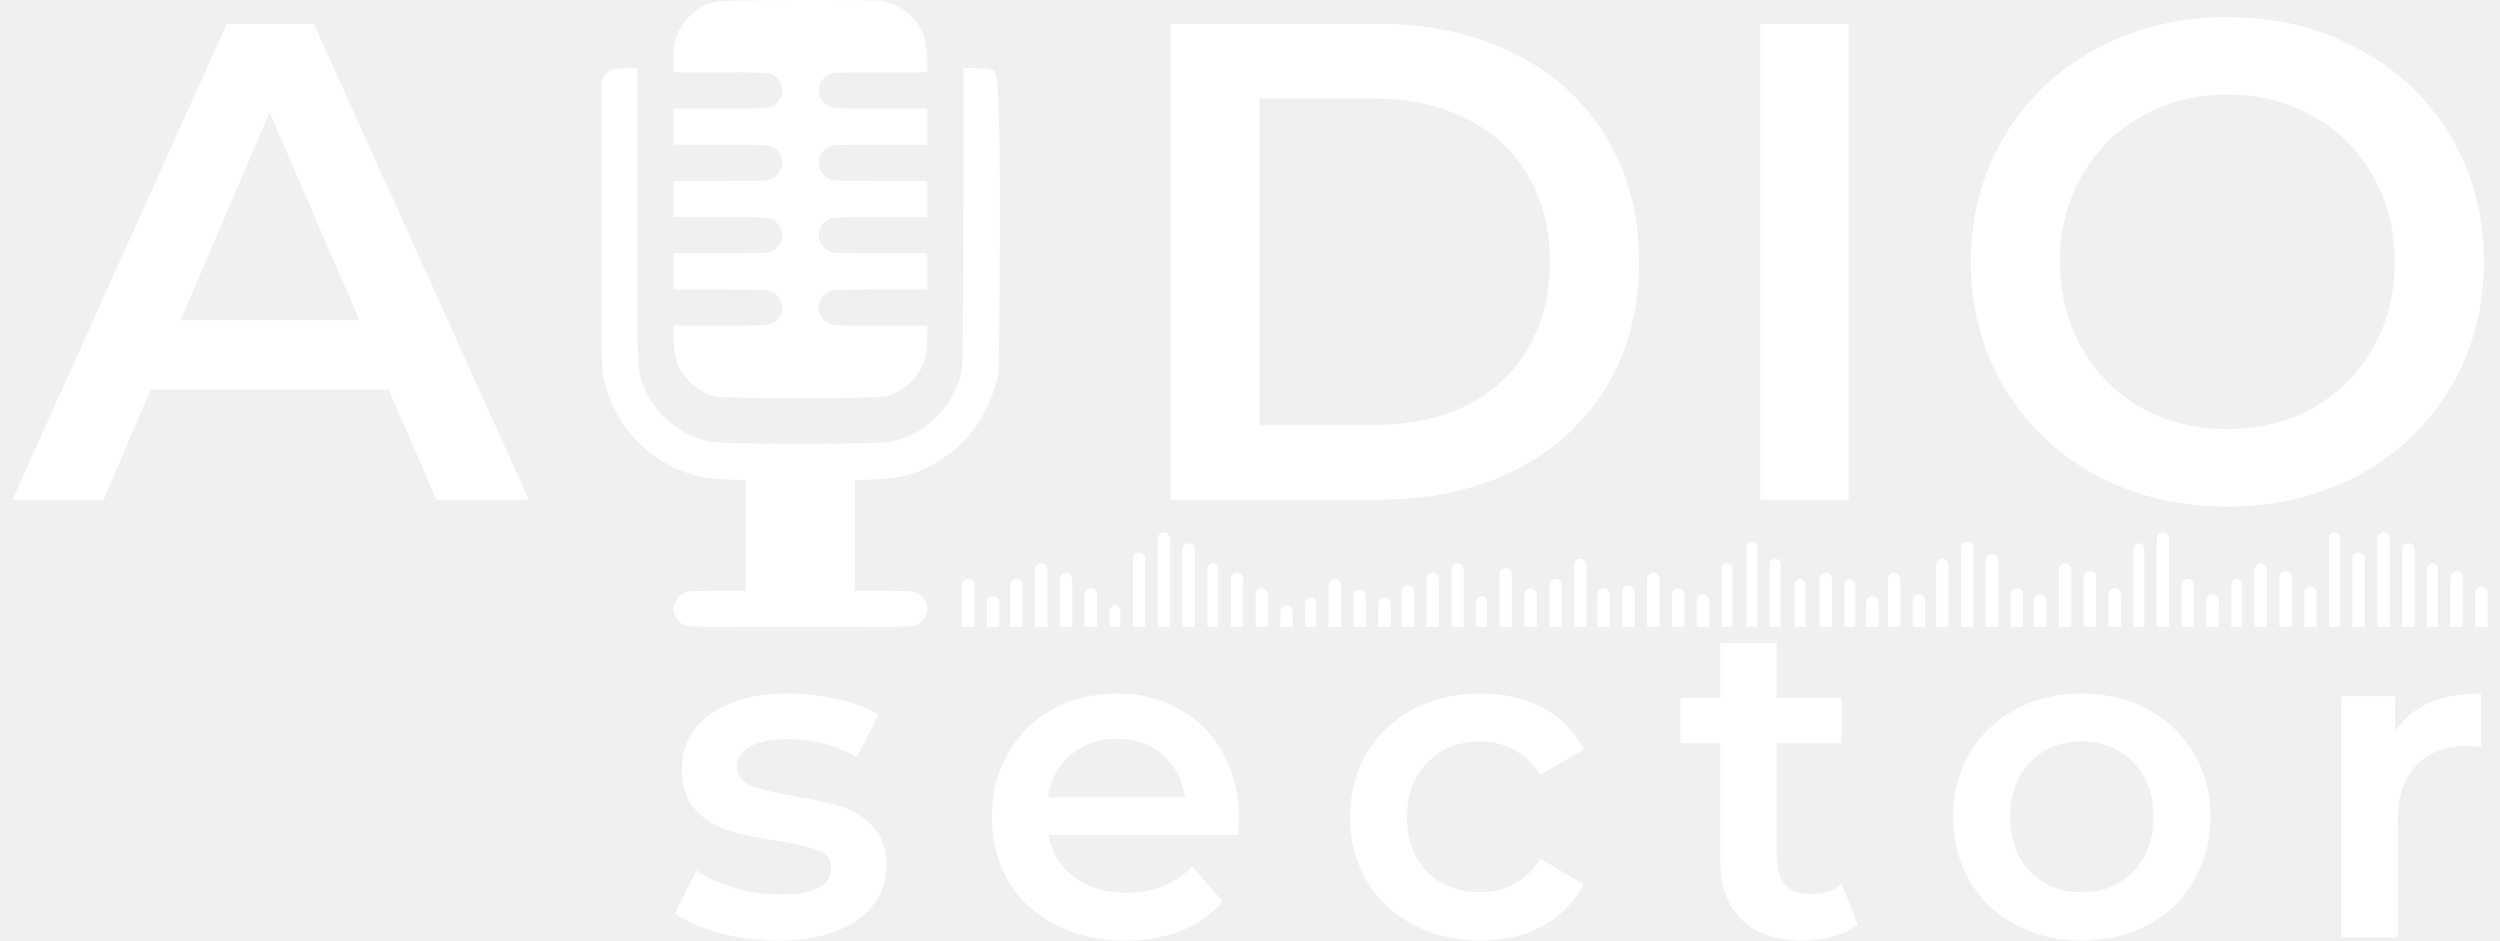
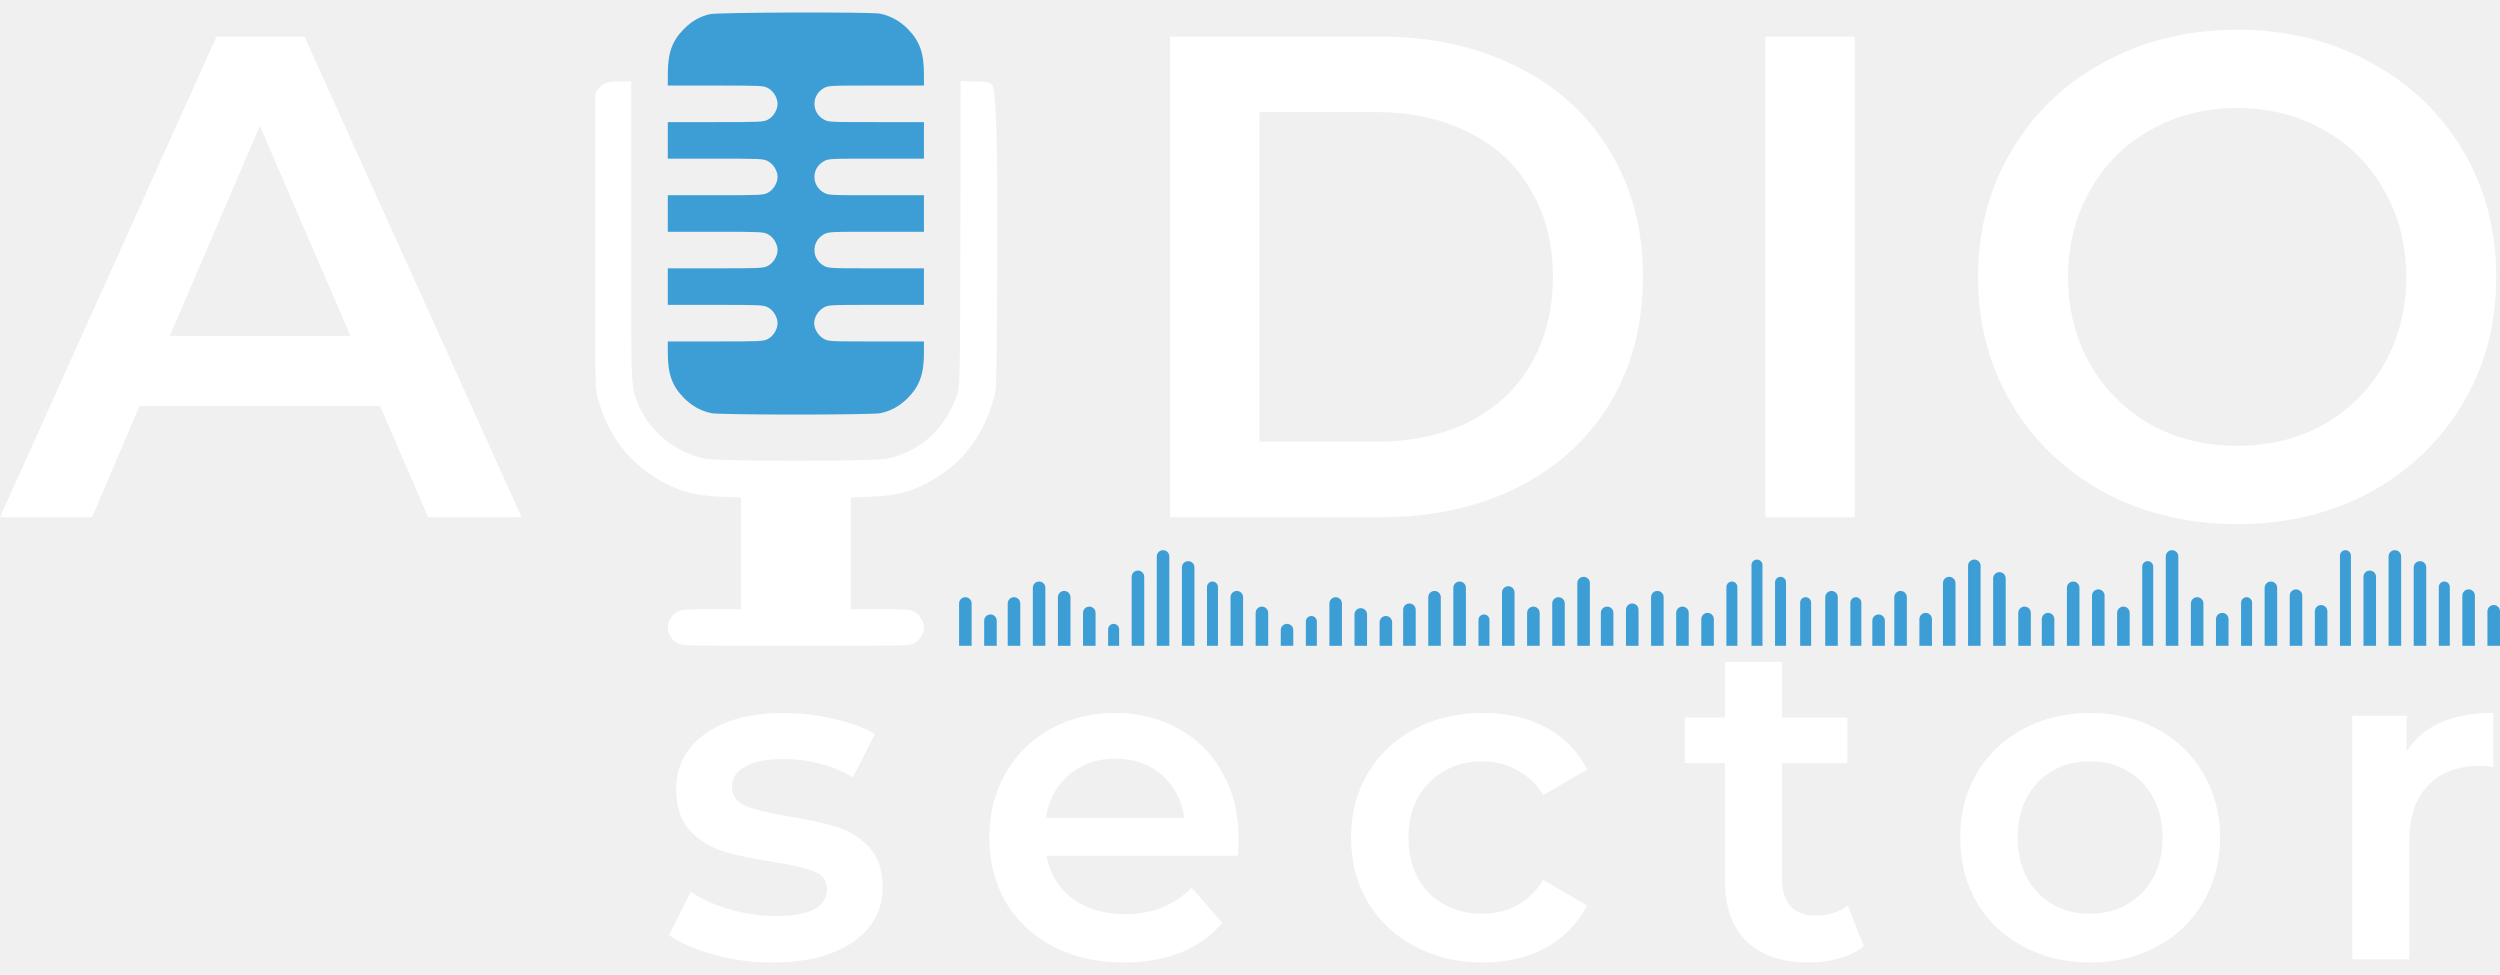
- <svg xmlns="http://www.w3.org/2000/svg" width="101" height="38" viewBox="0 0 101 38" fill="none">
-   <path d="M76.272 23.388C76.272 23.25 76.384 23.137 76.523 23.137C76.662 23.137 76.774 23.25 76.774 23.388V25.332H76.272V23.388Z" fill="white" />
-   <path d="M66.041 23.89C66.041 23.751 65.928 23.639 65.79 23.639C65.651 23.639 65.539 23.751 65.539 23.89V25.332H66.041V23.89Z" fill="white" />
-   <path d="M77.276 24.266C77.276 24.127 77.389 24.015 77.527 24.015C77.666 24.015 77.778 24.127 77.778 24.266V25.332H77.276V24.266Z" fill="white" />
-   <path d="M65.037 24.015C65.037 23.877 64.924 23.764 64.785 23.764C64.647 23.764 64.534 23.877 64.534 24.015V25.332H65.037V24.015Z" fill="white" />
-   <path d="M82.172 24.266C82.172 24.127 82.284 24.015 82.423 24.015C82.562 24.015 82.674 24.127 82.674 24.266V25.332H82.172V24.266Z" fill="white" />
-   <path d="M60.078 24.297C60.078 24.176 59.98 24.078 59.858 24.078C59.737 24.078 59.639 24.176 59.639 24.297V25.332H60.078V24.297Z" fill="white" />
-   <path d="M75.895 24.329C75.895 24.19 75.783 24.078 75.644 24.078C75.505 24.078 75.393 24.19 75.393 24.329V25.332H75.895V24.329Z" fill="white" />
-   <path d="M78.218 22.824C78.218 22.685 78.33 22.573 78.469 22.573C78.607 22.573 78.72 22.685 78.72 22.824V25.332H78.218V22.824Z" fill="white" />
-   <path d="M64.095 22.824C64.095 22.685 63.983 22.573 63.844 22.573C63.705 22.573 63.593 22.685 63.593 22.824V25.332H64.095V22.824Z" fill="white" />
-   <path d="M81.231 24.015C81.231 23.877 81.343 23.764 81.482 23.764C81.62 23.764 81.733 23.877 81.733 24.015V25.332H81.231V24.015Z" fill="white" />
-   <path d="M61.082 23.2C61.082 23.061 60.97 22.949 60.831 22.949C60.693 22.949 60.58 23.061 60.58 23.2V25.332H61.082V23.2Z" fill="white" />
-   <path d="M51.73 24.705C51.73 24.566 51.842 24.454 51.981 24.454C52.12 24.454 52.232 24.566 52.232 24.705V25.332H51.73V24.705Z" fill="white" />
-   <path d="M52.734 24.36C52.734 24.239 52.833 24.14 52.954 24.14C53.075 24.14 53.174 24.239 53.174 24.36V25.332H52.734V24.36Z" fill="white" />
-   <path d="M53.676 23.639C53.676 23.5 53.788 23.388 53.927 23.388C54.065 23.388 54.178 23.5 54.178 23.639V25.332H53.676V23.639Z" fill="white" />
-   <path d="M54.68 24.078C54.68 23.939 54.792 23.827 54.931 23.827C55.07 23.827 55.182 23.939 55.182 24.078V25.332H54.68V24.078Z" fill="white" />
-   <path d="M55.684 24.391C55.684 24.253 55.797 24.14 55.935 24.14C56.074 24.14 56.186 24.253 56.186 24.391V25.332H55.684V24.391Z" fill="white" />
-   <path d="M85.185 24.015C85.185 23.877 85.297 23.764 85.436 23.764C85.575 23.764 85.687 23.877 85.687 24.015V25.332H85.185V24.015Z" fill="white" />
-   <path d="M57.128 23.89C57.128 23.751 57.016 23.639 56.877 23.639C56.738 23.639 56.626 23.751 56.626 23.89V25.332H57.128V23.89Z" fill="white" />
-   <path d="M79.222 22.134C79.222 21.995 79.334 21.883 79.473 21.883C79.612 21.883 79.724 21.995 79.724 22.134V25.332H79.222V22.134Z" fill="white" />
-   <path d="M63.091 23.639C63.091 23.5 62.978 23.388 62.84 23.388C62.701 23.388 62.589 23.5 62.589 23.639V25.332H63.091V23.639Z" fill="white" />
-   <path d="M83.176 23.012C83.176 22.873 83.289 22.761 83.427 22.761C83.566 22.761 83.678 22.873 83.678 23.012V25.332H83.176V23.012Z" fill="white" />
-   <path d="M59.136 23.012C59.136 22.873 59.024 22.761 58.885 22.761C58.747 22.761 58.634 22.873 58.634 23.012V25.332H59.136V23.012Z" fill="white" />
-   <path d="M86.189 22.165C86.189 22.044 86.287 21.946 86.409 21.946C86.53 21.946 86.629 22.044 86.629 22.165V25.332H86.189V22.165Z" fill="white" />
-   <path d="M97.048 22.197C97.048 22.058 97.16 21.946 97.299 21.946C97.438 21.946 97.55 22.058 97.55 22.197V25.332H97.048V22.197Z" fill="white" />
-   <path d="M47.776 22.197C47.776 22.058 47.888 21.946 48.027 21.946C48.165 21.946 48.278 22.058 48.278 22.197V25.332H47.776V22.197Z" fill="white" />
-   <path d="M71.502 22.792C71.502 22.671 71.6 22.573 71.721 22.573C71.843 22.573 71.941 22.671 71.941 22.792V25.332H71.502V22.792Z" fill="white" />
-   <path d="M87.131 21.758C87.131 21.619 87.243 21.507 87.382 21.507C87.52 21.507 87.633 21.619 87.633 21.758V25.332H87.131V21.758Z" fill="white" />
-   <path d="M84.18 23.325C84.18 23.187 84.293 23.075 84.432 23.075C84.57 23.075 84.683 23.187 84.683 23.325V25.332H84.18V23.325Z" fill="white" />
-   <path d="M58.132 23.388C58.132 23.25 58.02 23.137 57.881 23.137C57.742 23.137 57.63 23.25 57.63 23.388V25.332H58.132V23.388Z" fill="white" />
-   <path d="M88.135 23.639C88.135 23.5 88.247 23.388 88.386 23.388C88.525 23.388 88.637 23.5 88.637 23.639V25.332H88.135V23.639Z" fill="white" />
-   <path d="M38.863 23.639C38.863 23.5 38.975 23.388 39.114 23.388C39.252 23.388 39.365 23.5 39.365 23.639V25.332H38.863V23.639Z" fill="white" />
-   <path d="M89.139 24.266C89.139 24.127 89.252 24.015 89.39 24.015C89.529 24.015 89.641 24.127 89.641 24.266V25.332H89.139V24.266Z" fill="white" />
-   <path d="M39.867 24.329C39.867 24.19 39.979 24.078 40.118 24.078C40.257 24.078 40.369 24.19 40.369 24.329V25.332H39.867V24.329Z" fill="white" />
-   <path d="M90.143 23.608C90.143 23.486 90.242 23.388 90.363 23.388C90.484 23.388 90.583 23.486 90.583 23.608V25.332H90.143V23.608Z" fill="white" />
-   <path d="M40.808 23.639C40.808 23.5 40.921 23.388 41.059 23.388C41.198 23.388 41.311 23.5 41.311 23.639V25.332H40.808V23.639Z" fill="white" />
-   <path d="M91.085 23.012C91.085 22.873 91.197 22.761 91.336 22.761C91.475 22.761 91.587 22.873 91.587 23.012V25.332H91.085V23.012Z" fill="white" />
-   <path d="M41.813 23.012C41.813 22.873 41.925 22.761 42.064 22.761C42.202 22.761 42.315 22.873 42.315 23.012V25.332H41.813V23.012Z" fill="white" />
-   <path d="M98.052 22.98C98.052 22.859 98.15 22.761 98.272 22.761C98.393 22.761 98.492 22.859 98.492 22.98V25.332H98.052V22.98Z" fill="white" />
-   <path d="M48.78 22.98C48.78 22.859 48.878 22.761 49 22.761C49.121 22.761 49.219 22.859 49.219 22.98V25.332H48.78V22.98Z" fill="white" />
-   <path d="M72.506 23.608C72.506 23.486 72.604 23.388 72.725 23.388C72.847 23.388 72.945 23.486 72.945 23.608V25.332H72.506V23.608Z" fill="white" />
-   <path d="M74.514 23.608C74.514 23.486 74.613 23.388 74.734 23.388C74.855 23.388 74.954 23.486 74.954 23.608V25.332H74.514V23.608Z" fill="white" />
-   <path d="M92.089 23.325C92.089 23.187 92.202 23.075 92.34 23.075C92.479 23.075 92.591 23.187 92.591 23.325V25.332H92.089V23.325Z" fill="white" />
-   <path d="M42.817 23.388C42.817 23.25 42.929 23.137 43.068 23.137C43.207 23.137 43.319 23.25 43.319 23.388V25.332H42.817V23.388Z" fill="white" />
-   <path d="M66.543 23.388C66.543 23.25 66.655 23.137 66.794 23.137C66.933 23.137 67.045 23.25 67.045 23.388V25.332H66.543V23.388Z" fill="white" />
-   <path d="M98.994 23.325C98.994 23.187 99.106 23.075 99.245 23.075C99.383 23.075 99.496 23.187 99.496 23.325V25.332H98.994V23.325Z" fill="white" />
-   <path d="M49.721 23.388C49.721 23.25 49.834 23.137 49.972 23.137C50.111 23.137 50.224 23.25 50.224 23.388V25.332H49.721V23.388Z" fill="white" />
-   <path d="M73.51 23.388C73.51 23.25 73.623 23.137 73.761 23.137C73.9 23.137 74.012 23.25 74.012 23.388V25.332H73.51V23.388Z" fill="white" />
-   <path d="M93.094 23.952C93.094 23.814 93.206 23.701 93.344 23.701C93.483 23.701 93.596 23.814 93.596 23.952V25.332H93.094V23.952Z" fill="white" />
-   <path d="M43.821 24.015C43.821 23.877 43.934 23.764 44.072 23.764C44.211 23.764 44.323 23.877 44.323 24.015V25.332H43.821V24.015Z" fill="white" />
-   <path d="M67.547 24.015C67.547 23.877 67.66 23.764 67.798 23.764C67.937 23.764 68.049 23.877 68.049 24.015V25.332H67.547V24.015Z" fill="white" />
-   <path d="M99.998 23.952C99.998 23.814 100.11 23.701 100.249 23.701C100.388 23.701 100.5 23.814 100.5 23.952V25.332H99.998V23.952Z" fill="white" />
-   <path d="M50.726 24.015C50.726 23.877 50.838 23.764 50.977 23.764C51.115 23.764 51.228 23.877 51.228 24.015V25.332H50.726V24.015Z" fill="white" />
-   <path d="M94.098 21.726C94.098 21.605 94.196 21.507 94.317 21.507C94.439 21.507 94.537 21.605 94.537 21.726V25.332H94.098V21.726Z" fill="white" />
-   <path d="M44.825 24.673C44.825 24.552 44.924 24.454 45.045 24.454C45.166 24.454 45.265 24.552 45.265 24.673V25.332H44.825V24.673Z" fill="white" />
-   <path d="M68.552 24.266C68.552 24.127 68.664 24.015 68.803 24.015C68.941 24.015 69.054 24.127 69.054 24.266V25.332H68.552V24.266Z" fill="white" />
-   <path d="M95.039 22.573C95.039 22.434 95.152 22.322 95.29 22.322C95.429 22.322 95.541 22.434 95.541 22.573V25.332H95.039V22.573Z" fill="white" />
-   <path d="M45.767 22.573C45.767 22.434 45.88 22.322 46.018 22.322C46.157 22.322 46.269 22.434 46.269 22.573V25.332H45.767V22.573Z" fill="white" />
-   <path d="M69.556 22.98C69.556 22.859 69.654 22.761 69.775 22.761C69.897 22.761 69.995 22.859 69.995 22.98V25.332H69.556V22.98Z" fill="white" />
-   <path d="M96.043 21.758C96.043 21.619 96.156 21.507 96.295 21.507C96.433 21.507 96.546 21.619 96.546 21.758V25.332H96.043V21.758Z" fill="white" />
-   <path d="M46.771 21.758C46.771 21.619 46.884 21.507 47.022 21.507C47.161 21.507 47.273 21.619 47.273 21.758V25.332H46.771V21.758Z" fill="white" />
-   <path d="M70.56 22.103C70.56 21.981 70.658 21.883 70.78 21.883C70.901 21.883 70.999 21.981 70.999 22.103V25.332H70.56V22.103Z" fill="white" />
-   <path d="M80.226 22.636C80.226 22.497 80.339 22.385 80.477 22.385C80.616 22.385 80.728 22.497 80.728 22.636V25.332H80.226V22.636Z" fill="white" />
-   <path d="M62.087 24.015C62.087 23.877 61.974 23.764 61.835 23.764C61.697 23.764 61.584 23.877 61.584 24.015V25.332H62.087V24.015Z" fill="white" />
-   <path d="M31.386 38C30.594 38 29.821 37.897 29.066 37.69C28.311 37.483 27.708 37.221 27.258 36.905L28.134 35.172C28.573 35.464 29.096 35.701 29.705 35.883C30.326 36.054 30.935 36.139 31.532 36.139C32.896 36.139 33.578 35.78 33.578 35.062C33.578 34.722 33.401 34.484 33.048 34.351C32.707 34.217 32.153 34.089 31.386 33.968C30.582 33.846 29.924 33.706 29.413 33.548C28.914 33.39 28.475 33.116 28.098 32.727C27.733 32.325 27.55 31.772 27.55 31.066C27.55 30.142 27.933 29.406 28.701 28.859C29.48 28.299 30.527 28.019 31.842 28.019C32.512 28.019 33.182 28.098 33.852 28.256C34.521 28.402 35.069 28.603 35.495 28.859L34.619 30.592C33.791 30.105 32.859 29.862 31.824 29.862C31.154 29.862 30.643 29.965 30.29 30.172C29.949 30.367 29.778 30.628 29.778 30.957C29.778 31.322 29.961 31.583 30.326 31.741C30.704 31.887 31.282 32.027 32.062 32.161C32.841 32.283 33.48 32.423 33.979 32.581C34.479 32.739 34.905 33.007 35.258 33.384C35.623 33.761 35.806 34.296 35.806 34.989C35.806 35.902 35.41 36.632 34.619 37.179C33.827 37.726 32.749 38 31.386 38Z" fill="white" />
-   <path d="M50.046 33.055C50.046 33.213 50.034 33.438 50.01 33.73H42.357C42.491 34.448 42.838 35.02 43.398 35.446C43.97 35.859 44.676 36.066 45.517 36.066C46.588 36.066 47.471 35.713 48.165 35.008L49.389 36.413C48.95 36.936 48.396 37.331 47.727 37.599C47.057 37.866 46.302 38 45.462 38C44.39 38 43.447 37.787 42.631 37.361C41.815 36.936 41.182 36.346 40.731 35.592C40.293 34.825 40.074 33.962 40.074 33.001C40.074 32.052 40.287 31.2 40.713 30.446C41.151 29.68 41.754 29.084 42.521 28.658C43.288 28.232 44.153 28.019 45.115 28.019C46.065 28.019 46.911 28.232 47.654 28.658C48.408 29.071 48.993 29.661 49.407 30.428C49.833 31.182 50.046 32.058 50.046 33.055ZM45.115 29.844C44.384 29.844 43.763 30.063 43.252 30.501C42.752 30.927 42.448 31.498 42.338 32.216H47.873C47.775 31.51 47.477 30.939 46.978 30.501C46.478 30.063 45.858 29.844 45.115 29.844Z" fill="white" />
-   <path d="M59.819 38C58.809 38 57.902 37.787 57.098 37.361C56.294 36.936 55.667 36.346 55.217 35.592C54.766 34.825 54.541 33.962 54.541 33.001C54.541 32.039 54.766 31.182 55.217 30.428C55.667 29.674 56.288 29.084 57.08 28.658C57.883 28.232 58.797 28.019 59.819 28.019C60.782 28.019 61.622 28.214 62.34 28.603C63.071 28.992 63.619 29.552 63.984 30.282L62.23 31.304C61.95 30.854 61.597 30.519 61.171 30.3C60.757 30.069 60.3 29.953 59.801 29.953C58.949 29.953 58.243 30.233 57.682 30.793C57.122 31.34 56.842 32.076 56.842 33.001C56.842 33.925 57.116 34.667 57.664 35.227C58.224 35.774 58.937 36.048 59.801 36.048C60.3 36.048 60.757 35.938 61.171 35.719C61.597 35.488 61.95 35.148 62.23 34.697L63.984 35.719C63.606 36.449 63.052 37.015 62.322 37.416C61.603 37.805 60.769 38 59.819 38Z" fill="white" />
-   <path d="M75.051 37.343C74.783 37.562 74.454 37.726 74.064 37.836C73.687 37.945 73.285 38 72.859 38C71.787 38 70.959 37.72 70.375 37.161C69.79 36.601 69.498 35.786 69.498 34.716V30.026H67.891V28.202H69.498V25.976H71.781V28.202H74.393V30.026H71.781V34.661C71.781 35.135 71.897 35.5 72.128 35.756C72.36 35.999 72.695 36.121 73.133 36.121C73.644 36.121 74.07 35.987 74.411 35.719L75.051 37.343Z" fill="white" />
-   <path d="M84.097 38C83.11 38 82.221 37.787 81.43 37.361C80.638 36.936 80.017 36.346 79.567 35.592C79.128 34.825 78.909 33.962 78.909 33.001C78.909 32.039 79.128 31.182 79.567 30.428C80.017 29.674 80.638 29.084 81.43 28.658C82.221 28.232 83.11 28.019 84.097 28.019C85.095 28.019 85.99 28.232 86.782 28.658C87.573 29.084 88.188 29.674 88.626 30.428C89.077 31.182 89.302 32.039 89.302 33.001C89.302 33.962 89.077 34.825 88.626 35.592C88.188 36.346 87.573 36.936 86.782 37.361C85.99 37.787 85.095 38 84.097 38ZM84.097 36.048C84.937 36.048 85.631 35.768 86.179 35.208C86.727 34.649 87.001 33.913 87.001 33.001C87.001 32.088 86.727 31.352 86.179 30.793C85.631 30.233 84.937 29.953 84.097 29.953C83.256 29.953 82.562 30.233 82.014 30.793C81.478 31.352 81.211 32.088 81.211 33.001C81.211 33.913 81.478 34.649 82.014 35.208C82.562 35.768 83.256 36.048 84.097 36.048Z" fill="white" />
-   <path d="M96.764 29.552C97.422 28.53 98.578 28.019 100.234 28.019V30.191C100.04 30.154 99.863 30.136 99.705 30.136C98.816 30.136 98.122 30.397 97.623 30.92C97.123 31.431 96.874 32.173 96.874 33.147V37.872H94.591V28.129H96.764V29.552Z" fill="white" />
-   <path d="M15.703 15.74H6.081L4.184 20.189H0.5L9.16 0.964H12.679L21.366 20.189H17.628L15.703 15.74ZM14.521 12.938L10.892 4.535L7.291 12.938H14.521Z" fill="white" />
-   <path d="M47.303 0.964H55.716C57.769 0.964 59.592 1.367 61.187 2.173C62.781 2.96 64.019 4.086 64.898 5.551C65.778 6.997 66.218 8.672 66.218 10.577C66.218 12.481 65.778 14.165 64.898 15.63C64.019 17.076 62.781 18.202 61.187 19.008C59.592 19.795 57.769 20.189 55.716 20.189H47.303V0.964ZM55.551 17.168C56.962 17.168 58.199 16.902 59.263 16.372C60.344 15.822 61.169 15.053 61.737 14.065C62.323 13.057 62.617 11.895 62.617 10.577C62.617 9.258 62.323 8.105 61.737 7.116C61.169 6.109 60.344 5.34 59.263 4.809C58.199 4.26 56.962 3.985 55.551 3.985H50.877V17.168H55.551Z" fill="white" />
-   <path d="M71.116 0.964H74.69V20.189H71.116V0.964Z" fill="white" />
-   <path d="M89.985 20.464C88.024 20.464 86.255 20.043 84.679 19.2C83.103 18.34 81.866 17.159 80.968 15.657C80.07 14.138 79.621 12.444 79.621 10.577C79.621 8.709 80.07 7.025 80.968 5.523C81.866 4.004 83.103 2.823 84.679 1.981C86.255 1.12 88.024 0.69 89.985 0.69C91.946 0.69 93.715 1.12 95.291 1.981C96.867 2.823 98.104 3.995 99.002 5.496C99.9 6.997 100.349 8.691 100.349 10.577C100.349 12.463 99.9 14.156 99.002 15.657C98.104 17.159 96.867 18.34 95.291 19.2C93.715 20.043 91.946 20.464 89.985 20.464ZM89.985 17.333C91.268 17.333 92.423 17.049 93.449 16.481C94.475 15.895 95.282 15.09 95.868 14.065C96.455 13.021 96.748 11.858 96.748 10.577C96.748 9.295 96.455 8.142 95.868 7.116C95.282 6.073 94.475 5.267 93.449 4.699C92.423 4.114 91.268 3.821 89.985 3.821C88.702 3.821 87.547 4.114 86.521 4.699C85.495 5.267 84.688 6.073 84.102 7.116C83.515 8.142 83.222 9.295 83.222 10.577C83.222 11.858 83.515 13.021 84.102 14.065C84.688 15.09 85.495 15.895 86.521 16.481C87.547 17.049 88.702 17.333 89.985 17.333Z" fill="white" />
-   <path d="M28.895 0.066C28.49 0.163 28.183 0.338 27.866 0.65C27.387 1.128 27.212 1.616 27.212 2.459V2.922H29.115C30.93 2.922 31.032 2.927 31.213 3.019C31.432 3.131 31.603 3.409 31.603 3.653C31.603 3.897 31.432 4.174 31.213 4.287C31.032 4.379 30.93 4.384 29.115 4.384H27.212V5.846H29.115C30.93 5.846 31.032 5.851 31.213 5.944C31.432 6.056 31.603 6.334 31.603 6.577C31.603 6.821 31.432 7.099 31.213 7.211C31.032 7.304 30.93 7.309 29.115 7.309H27.212V8.771H29.115C30.93 8.771 31.032 8.776 31.213 8.868C31.432 8.98 31.603 9.258 31.603 9.502C31.603 9.746 31.432 10.023 31.213 10.136C31.032 10.228 30.93 10.233 29.115 10.233H27.212V11.695H29.115C30.93 11.695 31.032 11.7 31.213 11.793C31.432 11.905 31.603 12.183 31.603 12.426C31.603 12.67 31.432 12.948 31.213 13.06C31.032 13.153 30.93 13.158 29.115 13.158H27.212V13.62C27.212 14.464 27.387 14.946 27.866 15.429C28.188 15.746 28.539 15.941 28.959 16.028C29.32 16.102 35.35 16.102 35.711 16.028C36.131 15.941 36.482 15.746 36.804 15.429C37.282 14.946 37.458 14.464 37.458 13.62V13.158H35.55C33.662 13.158 33.638 13.158 33.447 13.05C33.228 12.928 33.067 12.66 33.067 12.426C33.067 12.192 33.228 11.924 33.447 11.803C33.638 11.695 33.662 11.695 35.55 11.695H37.458V10.233H35.55C33.662 10.233 33.638 10.233 33.447 10.126C32.955 9.848 32.955 9.156 33.447 8.878C33.638 8.771 33.662 8.771 35.55 8.771H37.458V7.309H35.55C33.662 7.309 33.638 7.309 33.447 7.201C32.955 6.923 32.955 6.231 33.447 5.954C33.638 5.846 33.662 5.846 35.55 5.846H37.458V4.384H35.55C33.662 4.384 33.638 4.384 33.447 4.277C32.955 3.999 32.955 3.307 33.447 3.029C33.638 2.922 33.662 2.922 35.55 2.922H37.458V2.459C37.458 1.616 37.282 1.133 36.804 0.65C36.482 0.329 36.102 0.124 35.697 0.046C35.311 -0.027 29.202 -0.008 28.895 0.066Z" fill="white" />
-   <path d="M24.684 2.842C24.596 2.886 24.474 2.988 24.416 3.071L24.309 3.222L24.309 12.318C24.309 14.925 24.314 15.038 24.411 15.413C24.777 16.783 25.528 17.845 26.636 18.557C27.48 19.103 28.246 19.332 29.373 19.371L30.139 19.4V23.869H28.968C27.885 23.869 27.778 23.879 27.602 23.967C27.383 24.079 27.212 24.357 27.212 24.601C27.212 24.844 27.383 25.122 27.602 25.234C27.788 25.332 27.88 25.332 32.335 25.332C36.79 25.332 36.882 25.332 37.068 25.234C37.287 25.122 37.458 24.844 37.458 24.601C37.458 24.357 37.287 24.079 37.068 23.967C36.892 23.879 36.785 23.869 35.702 23.869H34.531V19.4L35.301 19.371C36.448 19.332 37.19 19.108 38.073 18.532C39.132 17.845 39.873 16.792 40.254 15.437C40.351 15.091 40.356 14.935 40.376 12.406C40.395 9.447 40.455 3.104 40.181 2.884C40.024 2.759 39.844 2.769 39.424 2.759L38.927 2.739L38.907 12.035C38.892 14.57 38.883 14.96 38.809 15.198C38.395 16.578 37.341 17.567 35.984 17.845C35.423 17.962 29.246 17.962 28.685 17.845C27.509 17.601 26.456 16.734 26.021 15.652C25.763 15.004 25.748 14.833 25.748 11.879L25.748 2.759H25.299C24.982 2.759 24.797 2.783 24.684 2.842Z" fill="white" />
+ <svg xmlns="http://www.w3.org/2000/svg" width="100" height="39" viewBox="0 0 100 39" fill="none">
+   <path d="M75.772 23.888C75.772 23.75 75.884 23.637 76.023 23.637C76.162 23.637 76.274 23.75 76.274 23.888V25.832H75.772V23.888Z" fill="#3D9ED6" />
+   <path d="M65.541 24.39C65.541 24.251 65.428 24.139 65.29 24.139C65.151 24.139 65.039 24.251 65.039 24.39V25.832H65.541V24.39Z" fill="#3D9ED6" />
+   <path d="M76.776 24.766C76.776 24.627 76.889 24.515 77.027 24.515C77.166 24.515 77.278 24.627 77.278 24.766V25.832H76.776V24.766Z" fill="#3D9ED6" />
+   <path d="M64.537 24.515C64.537 24.377 64.424 24.264 64.285 24.264C64.147 24.264 64.034 24.377 64.034 24.515V25.832H64.537V24.515Z" fill="#3D9ED6" />
+   <path d="M81.672 24.766C81.672 24.627 81.784 24.515 81.923 24.515C82.062 24.515 82.174 24.627 82.174 24.766V25.832H81.672V24.766Z" fill="#3D9ED6" />
+   <path d="M59.578 24.797C59.578 24.676 59.48 24.578 59.358 24.578C59.237 24.578 59.139 24.676 59.139 24.797V25.832H59.578V24.797Z" fill="#3D9ED6" />
+   <path d="M75.395 24.828C75.395 24.69 75.283 24.578 75.144 24.578C75.005 24.578 74.893 24.69 74.893 24.828V25.832H75.395V24.828Z" fill="#3D9ED6" />
+   <path d="M77.718 23.324C77.718 23.185 77.83 23.073 77.969 23.073C78.107 23.073 78.22 23.185 78.22 23.324V25.832H77.718V23.324Z" fill="#3D9ED6" />
+   <path d="M63.595 23.324C63.595 23.185 63.483 23.073 63.344 23.073C63.205 23.073 63.093 23.185 63.093 23.324V25.832H63.595V23.324Z" fill="#3D9ED6" />
+   <path d="M80.731 24.515C80.731 24.377 80.843 24.264 80.982 24.264C81.12 24.264 81.233 24.377 81.233 24.515V25.832H80.731V24.515Z" fill="#3D9ED6" />
+   <path d="M60.582 23.7C60.582 23.561 60.47 23.449 60.331 23.449C60.193 23.449 60.08 23.561 60.08 23.7V25.832H60.582V23.7Z" fill="#3D9ED6" />
+   <path d="M51.23 25.205C51.23 25.066 51.342 24.954 51.481 24.954C51.62 24.954 51.732 25.066 51.732 25.205V25.832H51.23V25.205Z" fill="#3D9ED6" />
+   <path d="M52.234 24.86C52.234 24.739 52.333 24.64 52.454 24.64C52.575 24.64 52.674 24.739 52.674 24.86V25.832H52.234V24.86Z" fill="#3D9ED6" />
+   <path d="M53.176 24.139C53.176 24 53.288 23.888 53.427 23.888C53.565 23.888 53.678 24 53.678 24.139V25.832H53.176V24.139Z" fill="#3D9ED6" />
+   <path d="M54.18 24.578C54.18 24.439 54.292 24.327 54.431 24.327C54.57 24.327 54.682 24.439 54.682 24.578V25.832H54.18V24.578Z" fill="#3D9ED6" />
+   <path d="M55.184 24.891C55.184 24.753 55.297 24.64 55.435 24.64C55.574 24.64 55.686 24.753 55.686 24.891V25.832H55.184V24.891Z" fill="#3D9ED6" />
+   <path d="M84.685 24.515C84.685 24.377 84.797 24.264 84.936 24.264C85.075 24.264 85.187 24.377 85.187 24.515V25.832H84.685V24.515Z" fill="#3D9ED6" />
+   <path d="M56.628 24.39C56.628 24.251 56.516 24.139 56.377 24.139C56.238 24.139 56.126 24.251 56.126 24.39V25.832H56.628V24.39Z" fill="#3D9ED6" />
+   <path d="M78.722 22.634C78.722 22.495 78.834 22.383 78.973 22.383C79.112 22.383 79.224 22.495 79.224 22.634V25.832H78.722V22.634Z" fill="#3D9ED6" />
+   <path d="M62.591 24.139C62.591 24 62.478 23.888 62.34 23.888C62.201 23.888 62.089 24 62.089 24.139V25.832H62.591V24.139Z" fill="#3D9ED6" />
+   <path d="M82.676 23.512C82.676 23.373 82.789 23.261 82.927 23.261C83.066 23.261 83.178 23.373 83.178 23.512V25.832H82.676V23.512Z" fill="#3D9ED6" />
+   <path d="M58.636 23.512C58.636 23.373 58.524 23.261 58.385 23.261C58.247 23.261 58.134 23.373 58.134 23.512V25.832H58.636V23.512Z" fill="#3D9ED6" />
+   <path d="M85.689 22.665C85.689 22.544 85.787 22.446 85.909 22.446C86.03 22.446 86.129 22.544 86.129 22.665V25.832H85.689V22.665Z" fill="#3D9ED6" />
+   <path d="M96.548 22.697C96.548 22.558 96.66 22.446 96.799 22.446C96.938 22.446 97.05 22.558 97.05 22.697V25.832H96.548V22.697Z" fill="#3D9ED6" />
+   <path d="M47.276 22.697C47.276 22.558 47.388 22.446 47.527 22.446C47.665 22.446 47.778 22.558 47.778 22.697V25.832H47.276V22.697Z" fill="#3D9ED6" />
+   <path d="M71.002 23.292C71.002 23.171 71.1 23.073 71.221 23.073C71.343 23.073 71.441 23.171 71.441 23.292V25.832H71.002V23.292Z" fill="#3D9ED6" />
+   <path d="M86.631 22.258C86.631 22.119 86.743 22.007 86.882 22.007C87.02 22.007 87.133 22.119 87.133 22.258V25.832H86.631V22.258Z" fill="#3D9ED6" />
+   <path d="M83.68 23.825C83.68 23.687 83.793 23.575 83.932 23.575C84.07 23.575 84.183 23.687 84.183 23.825V25.832H83.68V23.825Z" fill="#3D9ED6" />
+   <path d="M57.632 23.888C57.632 23.75 57.52 23.637 57.381 23.637C57.242 23.637 57.13 23.75 57.13 23.888V25.832H57.632V23.888Z" fill="#3D9ED6" />
+   <path d="M87.635 24.139C87.635 24 87.747 23.888 87.886 23.888C88.025 23.888 88.137 24 88.137 24.139V25.832H87.635V24.139Z" fill="#3D9ED6" />
+   <path d="M38.363 24.139C38.363 24 38.475 23.888 38.614 23.888C38.752 23.888 38.865 24 38.865 24.139V25.832H38.363V24.139Z" fill="#3D9ED6" />
+   <path d="M88.639 24.766C88.639 24.627 88.751 24.515 88.89 24.515C89.029 24.515 89.141 24.627 89.141 24.766V25.832H88.639V24.766Z" fill="#3D9ED6" />
+   <path d="M39.367 24.828C39.367 24.69 39.479 24.578 39.618 24.578C39.757 24.578 39.869 24.69 39.869 24.828V25.832H39.367V24.828Z" fill="#3D9ED6" />
+   <path d="M89.643 24.108C89.643 23.986 89.742 23.888 89.863 23.888C89.984 23.888 90.083 23.986 90.083 24.108V25.832H89.643V24.108Z" fill="#3D9ED6" />
+   <path d="M40.308 24.139C40.308 24 40.421 23.888 40.559 23.888C40.698 23.888 40.811 24 40.811 24.139V25.832H40.308V24.139Z" fill="#3D9ED6" />
+   <path d="M90.585 23.512C90.585 23.373 90.697 23.261 90.836 23.261C90.975 23.261 91.087 23.373 91.087 23.512V25.832H90.585V23.512Z" fill="#3D9ED6" />
+   <path d="M41.313 23.512C41.313 23.373 41.425 23.261 41.564 23.261C41.702 23.261 41.815 23.373 41.815 23.512V25.832H41.313V23.512Z" fill="#3D9ED6" />
+   <path d="M97.552 23.48C97.552 23.359 97.65 23.261 97.772 23.261C97.893 23.261 97.992 23.359 97.992 23.48V25.832H97.552V23.48Z" fill="#3D9ED6" />
+   <path d="M48.28 23.48C48.28 23.359 48.378 23.261 48.5 23.261C48.621 23.261 48.719 23.359 48.719 23.48V25.832H48.28V23.48Z" fill="#3D9ED6" />
+   <path d="M72.006 24.108C72.006 23.986 72.104 23.888 72.225 23.888C72.347 23.888 72.445 23.986 72.445 24.108V25.832H72.006V24.108Z" fill="#3D9ED6" />
+   <path d="M74.014 24.108C74.014 23.986 74.113 23.888 74.234 23.888C74.355 23.888 74.454 23.986 74.454 24.108V25.832H74.014V24.108Z" fill="#3D9ED6" />
+   <path d="M91.589 23.825C91.589 23.687 91.702 23.575 91.84 23.575C91.979 23.575 92.091 23.687 92.091 23.825V25.832H91.589V23.825Z" fill="#3D9ED6" />
+   <path d="M42.317 23.888C42.317 23.75 42.429 23.637 42.568 23.637C42.707 23.637 42.819 23.75 42.819 23.888V25.832H42.317V23.888Z" fill="#3D9ED6" />
+   <path d="M66.043 23.888C66.043 23.75 66.155 23.637 66.294 23.637C66.433 23.637 66.545 23.75 66.545 23.888V25.832H66.043V23.888Z" fill="#3D9ED6" />
+   <path d="M98.494 23.825C98.494 23.687 98.606 23.575 98.745 23.575C98.883 23.575 98.996 23.687 98.996 23.825V25.832H98.494V23.825Z" fill="#3D9ED6" />
+   <path d="M49.221 23.888C49.221 23.75 49.334 23.637 49.472 23.637C49.611 23.637 49.724 23.75 49.724 23.888V25.832H49.221V23.888Z" fill="#3D9ED6" />
+   <path d="M73.01 23.888C73.01 23.75 73.123 23.637 73.261 23.637C73.4 23.637 73.512 23.75 73.512 23.888V25.832H73.01V23.888Z" fill="#3D9ED6" />
+   <path d="M92.594 24.452C92.594 24.314 92.706 24.201 92.844 24.201C92.983 24.201 93.096 24.314 93.096 24.452V25.832H92.594V24.452Z" fill="#3D9ED6" />
+   <path d="M43.321 24.515C43.321 24.377 43.434 24.264 43.572 24.264C43.711 24.264 43.823 24.377 43.823 24.515V25.832H43.321V24.515Z" fill="#3D9ED6" />
+   <path d="M67.047 24.515C67.047 24.377 67.16 24.264 67.298 24.264C67.437 24.264 67.549 24.377 67.549 24.515V25.832H67.047V24.515Z" fill="#3D9ED6" />
+   <path d="M99.498 24.452C99.498 24.314 99.61 24.201 99.749 24.201C99.888 24.201 100 24.314 100 24.452V25.832H99.498V24.452Z" fill="#3D9ED6" />
+   <path d="M50.226 24.515C50.226 24.377 50.338 24.264 50.477 24.264C50.615 24.264 50.728 24.377 50.728 24.515V25.832H50.226V24.515Z" fill="#3D9ED6" />
+   <path d="M93.598 22.226C93.598 22.105 93.696 22.007 93.817 22.007C93.939 22.007 94.037 22.105 94.037 22.226V25.832H93.598V22.226Z" fill="#3D9ED6" />
+   <path d="M44.325 25.173C44.325 25.052 44.424 24.954 44.545 24.954C44.667 24.954 44.765 25.052 44.765 25.173V25.832H44.325V25.173Z" fill="#3D9ED6" />
+   <path d="M68.052 24.766C68.052 24.627 68.164 24.515 68.303 24.515C68.441 24.515 68.554 24.627 68.554 24.766V25.832H68.052V24.766Z" fill="#3D9ED6" />
+   <path d="M94.539 23.073C94.539 22.934 94.652 22.822 94.79 22.822C94.929 22.822 95.041 22.934 95.041 23.073V25.832H94.539V23.073Z" fill="#3D9ED6" />
+   <path d="M45.267 23.073C45.267 22.934 45.38 22.822 45.518 22.822C45.657 22.822 45.769 22.934 45.769 23.073V25.832H45.267V23.073Z" fill="#3D9ED6" />
+   <path d="M69.056 23.48C69.056 23.359 69.154 23.261 69.275 23.261C69.397 23.261 69.495 23.359 69.495 23.48V25.832H69.056V23.48Z" fill="#3D9ED6" />
+   <path d="M95.543 22.258C95.543 22.119 95.656 22.007 95.795 22.007C95.933 22.007 96.046 22.119 96.046 22.258V25.832H95.543V22.258Z" fill="#3D9ED6" />
+   <path d="M46.271 22.258C46.271 22.119 46.384 22.007 46.522 22.007C46.661 22.007 46.773 22.119 46.773 22.258V25.832H46.271V22.258Z" fill="#3D9ED6" />
+   <path d="M70.06 22.603C70.06 22.481 70.158 22.383 70.28 22.383C70.401 22.383 70.499 22.481 70.499 22.603V25.832H70.06V22.603Z" fill="#3D9ED6" />
+   <path d="M79.726 23.136C79.726 22.997 79.839 22.885 79.977 22.885C80.116 22.885 80.228 22.997 80.228 23.136V25.832H79.726V23.136Z" fill="#3D9ED6" />
+   <path d="M61.587 24.515C61.587 24.377 61.474 24.264 61.335 24.264C61.197 24.264 61.084 24.377 61.084 24.515V25.832H61.587V24.515Z" fill="#3D9ED6" />
+   <path d="M30.886 38.5C30.094 38.5 29.321 38.397 28.566 38.19C27.811 37.983 27.208 37.721 26.758 37.405L27.634 35.672C28.073 35.964 28.596 36.201 29.205 36.383C29.826 36.554 30.435 36.639 31.032 36.639C32.396 36.639 33.078 36.28 33.078 35.562C33.078 35.222 32.901 34.984 32.548 34.851C32.207 34.717 31.653 34.589 30.886 34.468C30.082 34.346 29.424 34.206 28.913 34.048C28.414 33.89 27.975 33.616 27.598 33.227C27.233 32.825 27.05 32.272 27.05 31.566C27.05 30.642 27.433 29.906 28.201 29.358C28.98 28.799 30.027 28.519 31.342 28.519C32.012 28.519 32.682 28.598 33.352 28.756C34.021 28.902 34.569 29.103 34.995 29.358L34.119 31.092C33.291 30.605 32.359 30.362 31.324 30.362C30.654 30.362 30.143 30.465 29.79 30.672C29.449 30.867 29.278 31.128 29.278 31.457C29.278 31.822 29.461 32.083 29.826 32.242C30.204 32.388 30.782 32.527 31.561 32.661C32.341 32.783 32.98 32.923 33.479 33.081C33.979 33.239 34.405 33.507 34.758 33.884C35.123 34.261 35.306 34.796 35.306 35.489C35.306 36.402 34.91 37.132 34.119 37.679C33.327 38.226 32.249 38.5 30.886 38.5Z" fill="white" />
+   <path d="M49.546 33.555C49.546 33.713 49.534 33.938 49.51 34.23H41.857C41.991 34.948 42.338 35.52 42.898 35.946C43.47 36.359 44.176 36.566 45.017 36.566C46.088 36.566 46.971 36.213 47.665 35.508L48.889 36.913C48.45 37.436 47.896 37.831 47.227 38.099C46.557 38.366 45.802 38.5 44.962 38.5C43.89 38.5 42.947 38.287 42.131 37.861C41.315 37.436 40.682 36.846 40.231 36.092C39.793 35.325 39.574 34.462 39.574 33.501C39.574 32.552 39.787 31.7 40.213 30.946C40.651 30.18 41.254 29.584 42.021 29.158C42.788 28.732 43.653 28.519 44.615 28.519C45.565 28.519 46.411 28.732 47.154 29.158C47.908 29.571 48.493 30.161 48.907 30.928C49.333 31.682 49.546 32.558 49.546 33.555ZM44.615 30.344C43.884 30.344 43.263 30.563 42.752 31.001C42.252 31.427 41.948 31.998 41.838 32.716H47.373C47.275 32.01 46.977 31.439 46.478 31.001C45.978 30.563 45.358 30.344 44.615 30.344Z" fill="white" />
+   <path d="M59.319 38.5C58.309 38.5 57.402 38.287 56.598 37.861C55.794 37.436 55.167 36.846 54.717 36.092C54.266 35.325 54.041 34.462 54.041 33.501C54.041 32.539 54.266 31.682 54.717 30.928C55.167 30.174 55.788 29.584 56.58 29.158C57.383 28.732 58.297 28.519 59.319 28.519C60.282 28.519 61.122 28.714 61.84 29.103C62.571 29.492 63.119 30.052 63.484 30.782L61.73 31.804C61.45 31.354 61.097 31.019 60.671 30.8C60.257 30.569 59.8 30.453 59.301 30.453C58.449 30.453 57.743 30.733 57.182 31.293C56.622 31.84 56.342 32.576 56.342 33.501C56.342 34.425 56.616 35.167 57.164 35.727C57.724 36.274 58.437 36.548 59.301 36.548C59.8 36.548 60.257 36.438 60.671 36.219C61.097 35.988 61.45 35.648 61.73 35.197L63.484 36.219C63.106 36.949 62.552 37.515 61.822 37.916C61.103 38.305 60.269 38.5 59.319 38.5Z" fill="white" />
+   <path d="M74.551 37.843C74.283 38.062 73.954 38.226 73.564 38.336C73.187 38.445 72.785 38.5 72.359 38.5C71.287 38.5 70.459 38.22 69.875 37.661C69.29 37.101 68.998 36.286 68.998 35.216V30.526H67.391V28.702H68.998V26.476H71.281V28.702H73.893V30.526H71.281V35.161C71.281 35.635 71.397 36 71.628 36.256C71.86 36.499 72.195 36.621 72.633 36.621C73.144 36.621 73.57 36.487 73.911 36.219L74.551 37.843Z" fill="white" />
+   <path d="M83.597 38.5C82.61 38.5 81.721 38.287 80.93 37.861C80.138 37.436 79.517 36.846 79.067 36.092C78.628 35.325 78.409 34.462 78.409 33.501C78.409 32.539 78.628 31.682 79.067 30.928C79.517 30.174 80.138 29.584 80.93 29.158C81.721 28.732 82.61 28.519 83.597 28.519C84.595 28.519 85.49 28.732 86.282 29.158C87.073 29.584 87.688 30.174 88.126 30.928C88.577 31.682 88.802 32.539 88.802 33.501C88.802 34.462 88.577 35.325 88.126 36.092C87.688 36.846 87.073 37.436 86.282 37.861C85.49 38.287 84.595 38.5 83.597 38.5ZM83.597 36.548C84.437 36.548 85.131 36.268 85.679 35.708C86.227 35.149 86.501 34.413 86.501 33.501C86.501 32.588 86.227 31.852 85.679 31.293C85.131 30.733 84.437 30.453 83.597 30.453C82.756 30.453 82.062 30.733 81.514 31.293C80.978 31.852 80.711 32.588 80.711 33.501C80.711 34.413 80.978 35.149 81.514 35.708C82.062 36.268 82.756 36.548 83.597 36.548Z" fill="white" />
+   <path d="M96.264 30.052C96.922 29.03 98.078 28.519 99.734 28.519V30.691C99.54 30.654 99.363 30.636 99.205 30.636C98.316 30.636 97.622 30.897 97.123 31.42C96.623 31.931 96.374 32.673 96.374 33.647V38.372H94.091V28.629H96.264V30.052Z" fill="white" />
+   <path d="M15.203 16.24H5.581L3.684 20.689H0L8.66 1.464H12.179L20.866 20.689H17.128L15.203 16.24ZM14.021 13.438L10.392 5.035L6.791 13.438H14.021Z" fill="white" />
+   <path d="M46.803 1.464H55.216C57.269 1.464 59.092 1.867 60.687 2.673C62.281 3.46 63.519 4.586 64.398 6.051C65.278 7.497 65.718 9.172 65.718 11.077C65.718 12.981 65.278 14.665 64.398 16.13C63.519 17.576 62.281 18.702 60.687 19.508C59.092 20.295 57.269 20.689 55.216 20.689H46.803V1.464ZM55.051 17.668C56.462 17.668 57.699 17.402 58.763 16.872C59.844 16.322 60.669 15.553 61.237 14.565C61.823 13.557 62.117 12.395 62.117 11.077C62.117 9.758 61.823 8.605 61.237 7.616C60.669 6.609 59.844 5.84 58.763 5.309C57.699 4.76 56.462 4.485 55.051 4.485H50.377V17.668H55.051Z" fill="white" />
+   <path d="M70.616 1.464H74.19V20.689H70.616V1.464Z" fill="white" />
+   <path d="M89.485 20.964C87.524 20.964 85.755 20.543 84.179 19.7C82.603 18.84 81.366 17.659 80.468 16.157C79.57 14.638 79.121 12.944 79.121 11.077C79.121 9.209 79.57 7.525 80.468 6.023C81.366 4.504 82.603 3.323 84.179 2.481C85.755 1.62 87.524 1.19 89.485 1.19C91.446 1.19 93.215 1.62 94.791 2.481C96.367 3.323 97.604 4.495 98.502 5.996C99.4 7.497 99.85 9.191 99.85 11.077C99.85 12.963 99.4 14.656 98.502 16.157C97.604 17.659 96.367 18.84 94.791 19.7C93.215 20.543 91.446 20.964 89.485 20.964ZM89.485 17.833C90.768 17.833 91.923 17.549 92.949 16.981C93.975 16.395 94.782 15.59 95.368 14.565C95.955 13.521 96.248 12.358 96.248 11.077C96.248 9.795 95.955 8.642 95.368 7.616C94.782 6.573 93.975 5.767 92.949 5.199C91.923 4.614 90.768 4.321 89.485 4.321C88.202 4.321 87.047 4.614 86.021 5.199C84.995 5.767 84.188 6.573 83.602 7.616C83.015 8.642 82.722 9.795 82.722 11.077C82.722 12.358 83.015 13.521 83.602 14.565C84.188 15.59 84.995 16.395 86.021 16.981C87.047 17.549 88.202 17.833 89.485 17.833Z" fill="white" />
+   <path d="M28.395 0.566C27.99 0.663 27.683 0.838 27.366 1.15C26.887 1.628 26.712 2.116 26.712 2.959V3.422H28.615C30.43 3.422 30.532 3.427 30.713 3.519C30.932 3.631 31.103 3.909 31.103 4.153C31.103 4.397 30.932 4.674 30.713 4.787C30.532 4.879 30.43 4.884 28.615 4.884H26.712V6.346H28.615C30.43 6.346 30.532 6.351 30.713 6.444C30.932 6.556 31.103 6.834 31.103 7.077C31.103 7.321 30.932 7.599 30.713 7.711C30.532 7.804 30.43 7.809 28.615 7.809H26.712V9.271H28.615C30.43 9.271 30.532 9.276 30.713 9.368C30.932 9.48 31.103 9.758 31.103 10.002C31.103 10.246 30.932 10.523 30.713 10.636C30.532 10.728 30.43 10.733 28.615 10.733H26.712V12.195H28.615C30.43 12.195 30.532 12.2 30.713 12.293C30.932 12.405 31.103 12.683 31.103 12.926C31.103 13.17 30.932 13.448 30.713 13.56C30.532 13.653 30.43 13.658 28.615 13.658H26.712V14.12C26.712 14.964 26.887 15.446 27.366 15.929C27.688 16.246 28.039 16.441 28.459 16.528C28.82 16.601 34.85 16.601 35.211 16.528C35.631 16.441 35.982 16.246 36.304 15.929C36.782 15.446 36.958 14.964 36.958 14.12V13.658H35.05C33.162 13.658 33.138 13.658 32.947 13.55C32.728 13.428 32.567 13.16 32.567 12.926C32.567 12.692 32.728 12.424 32.947 12.303C33.138 12.195 33.162 12.195 35.05 12.195H36.958V10.733H35.05C33.162 10.733 33.138 10.733 32.947 10.626C32.455 10.348 32.455 9.656 32.947 9.378C33.138 9.271 33.162 9.271 35.05 9.271H36.958V7.809H35.05C33.162 7.809 33.138 7.809 32.947 7.701C32.455 7.423 32.455 6.731 32.947 6.454C33.138 6.346 33.162 6.346 35.05 6.346H36.958V4.884H35.05C33.162 4.884 33.138 4.884 32.947 4.777C32.455 4.499 32.455 3.807 32.947 3.529C33.138 3.422 33.162 3.422 35.05 3.422H36.958V2.959C36.958 2.116 36.782 1.633 36.304 1.15C35.982 0.829 35.602 0.624 35.197 0.546C34.811 0.473 28.702 0.492 28.395 0.566Z" fill="#3D9ED6" />
+   <path d="M24.184 3.342C24.096 3.386 23.974 3.488 23.916 3.571L23.809 3.722L23.809 12.818C23.809 15.425 23.814 15.538 23.911 15.913C24.277 17.283 25.028 18.345 26.136 19.057C26.98 19.603 27.746 19.832 28.873 19.871L29.639 19.9V24.369H28.468C27.385 24.369 27.278 24.379 27.102 24.467C26.883 24.579 26.712 24.857 26.712 25.101C26.712 25.344 26.883 25.622 27.102 25.734C27.288 25.832 27.38 25.832 31.835 25.832C36.29 25.832 36.382 25.832 36.568 25.734C36.787 25.622 36.958 25.344 36.958 25.101C36.958 24.857 36.787 24.579 36.568 24.467C36.392 24.379 36.285 24.369 35.202 24.369H34.031V19.9L34.801 19.871C35.948 19.832 36.69 19.608 37.573 19.032C38.632 18.345 39.373 17.292 39.754 15.937C39.851 15.591 39.856 15.435 39.876 12.906C39.895 9.947 39.955 3.604 39.681 3.384C39.524 3.259 39.344 3.269 38.924 3.259L38.427 3.239L38.407 12.535C38.392 15.07 38.383 15.46 38.309 15.698C37.895 17.078 36.841 18.067 35.484 18.345C34.923 18.462 28.746 18.462 28.185 18.345C27.009 18.101 25.956 17.234 25.521 16.152C25.263 15.504 25.248 15.333 25.248 12.379L25.248 3.259H24.799C24.482 3.259 24.297 3.283 24.184 3.342Z" fill="white" />
</svg>
